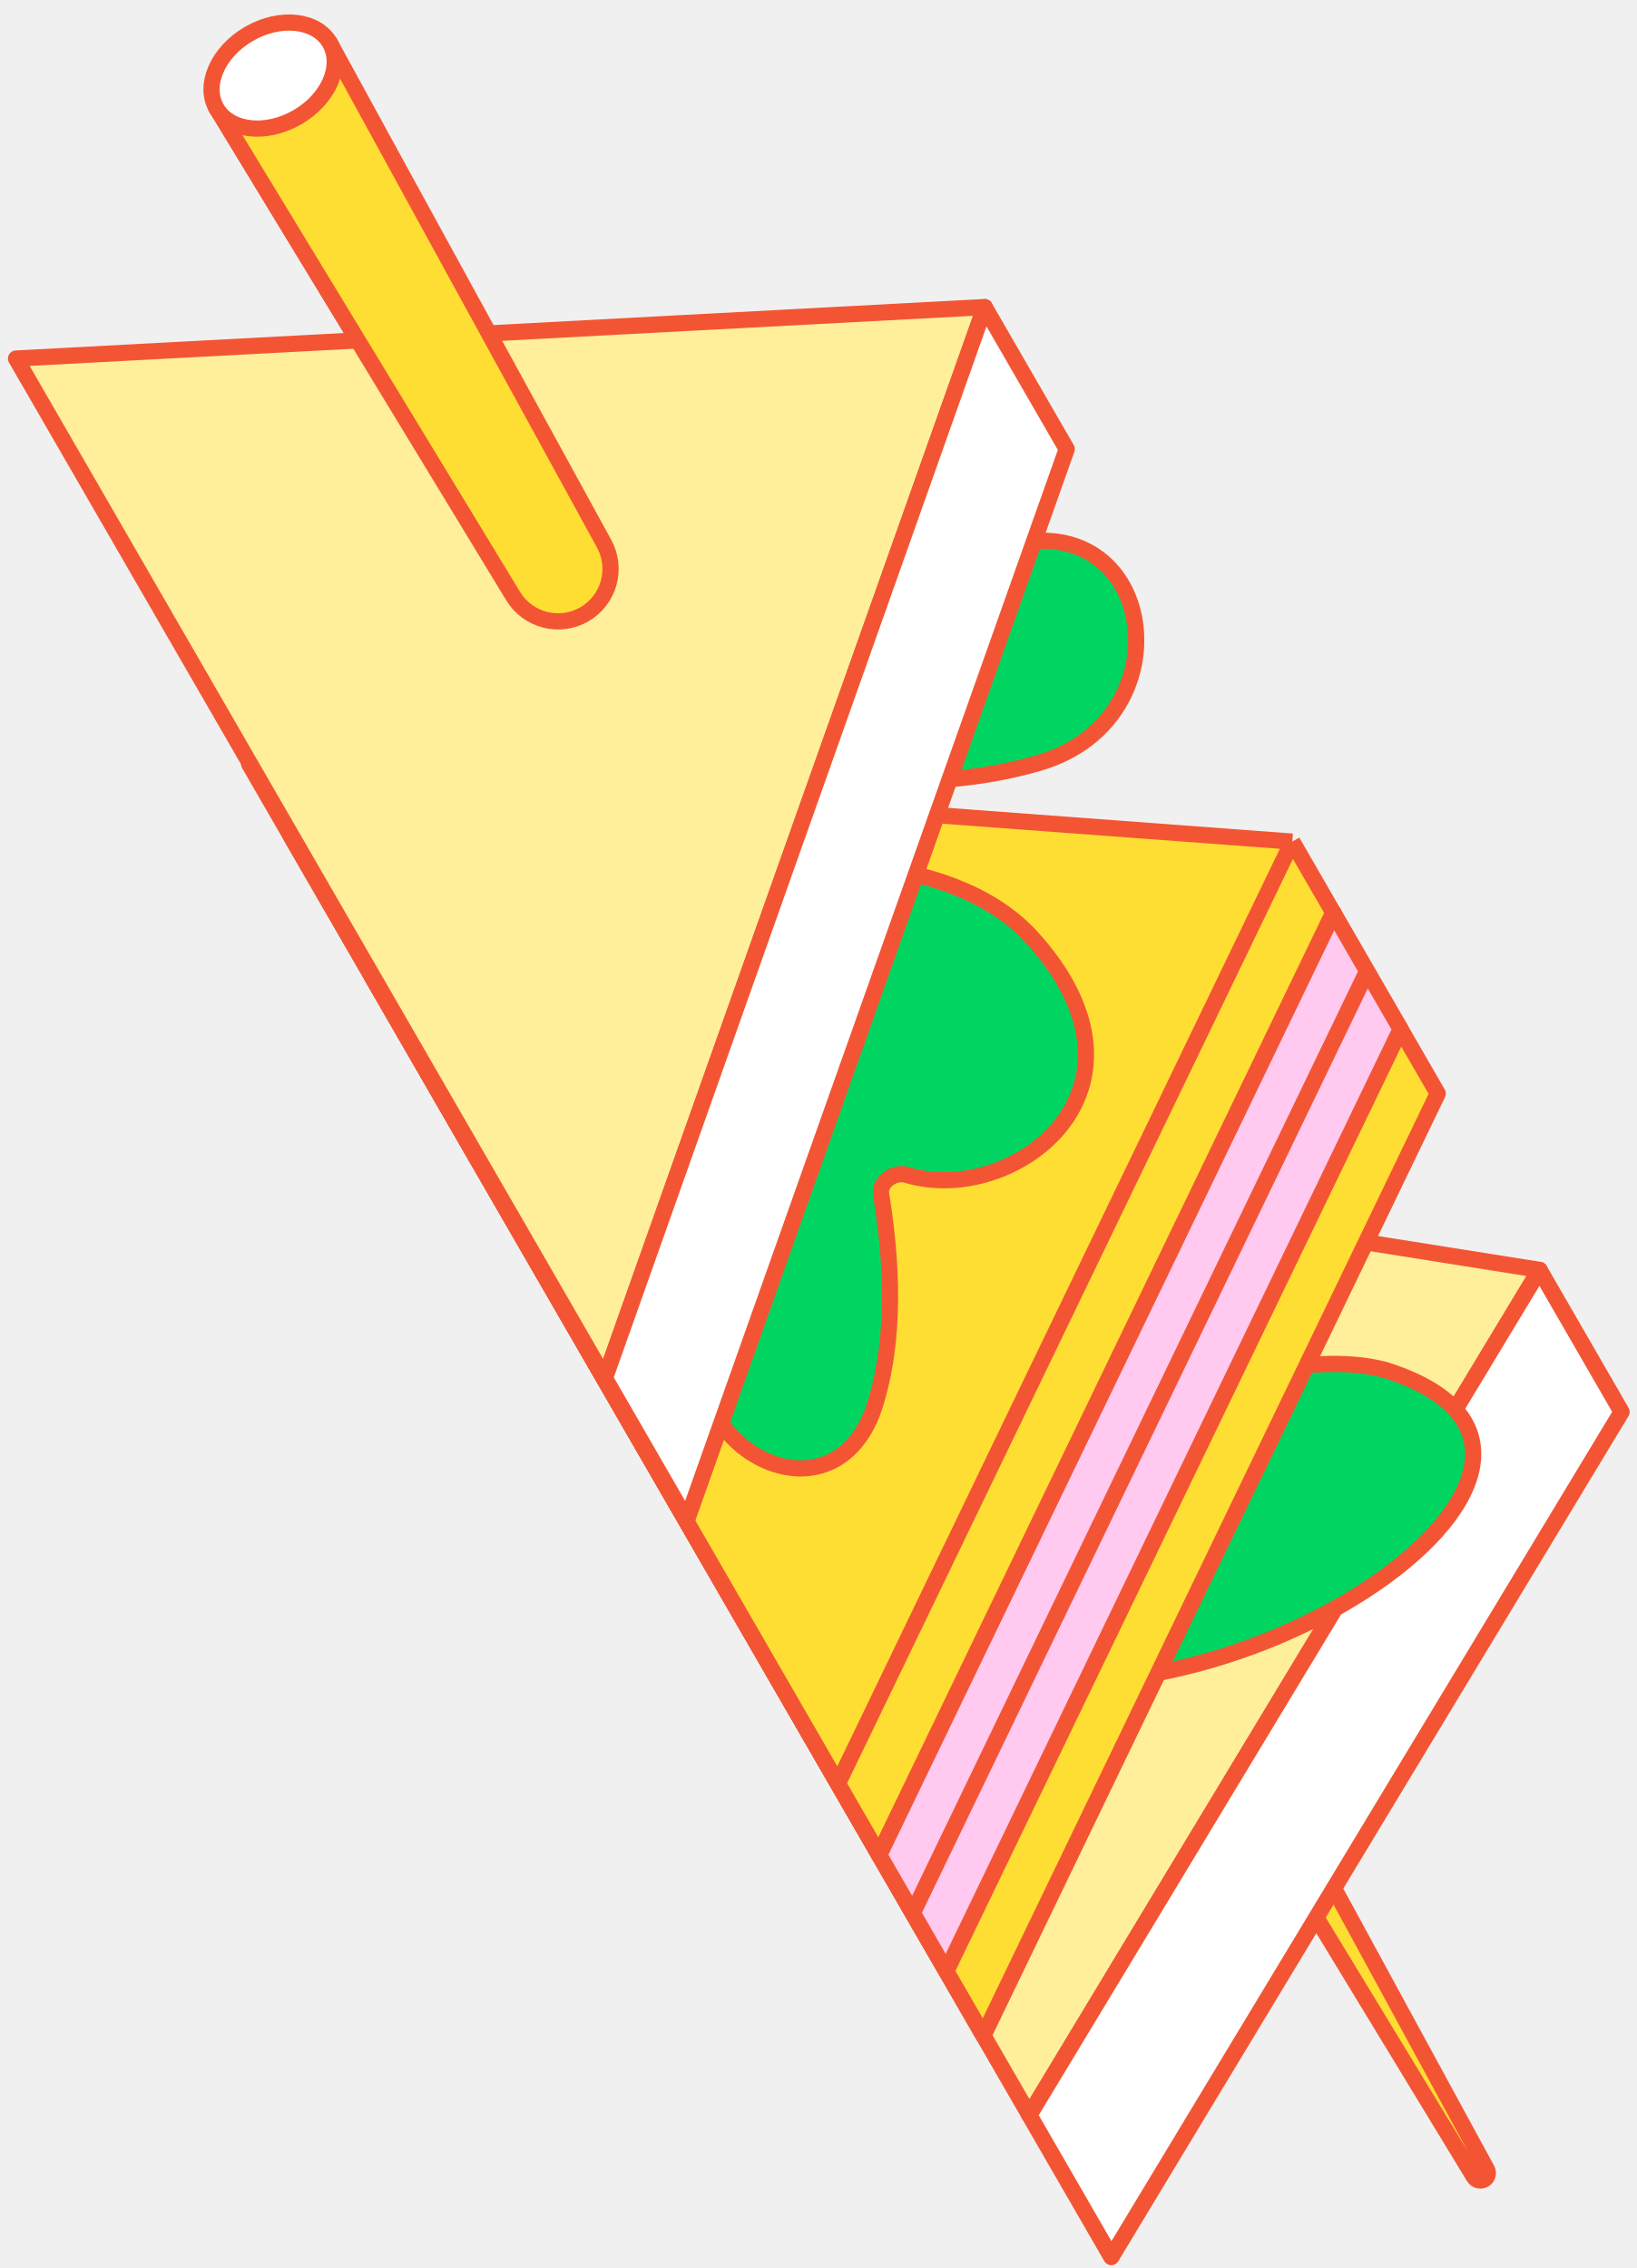
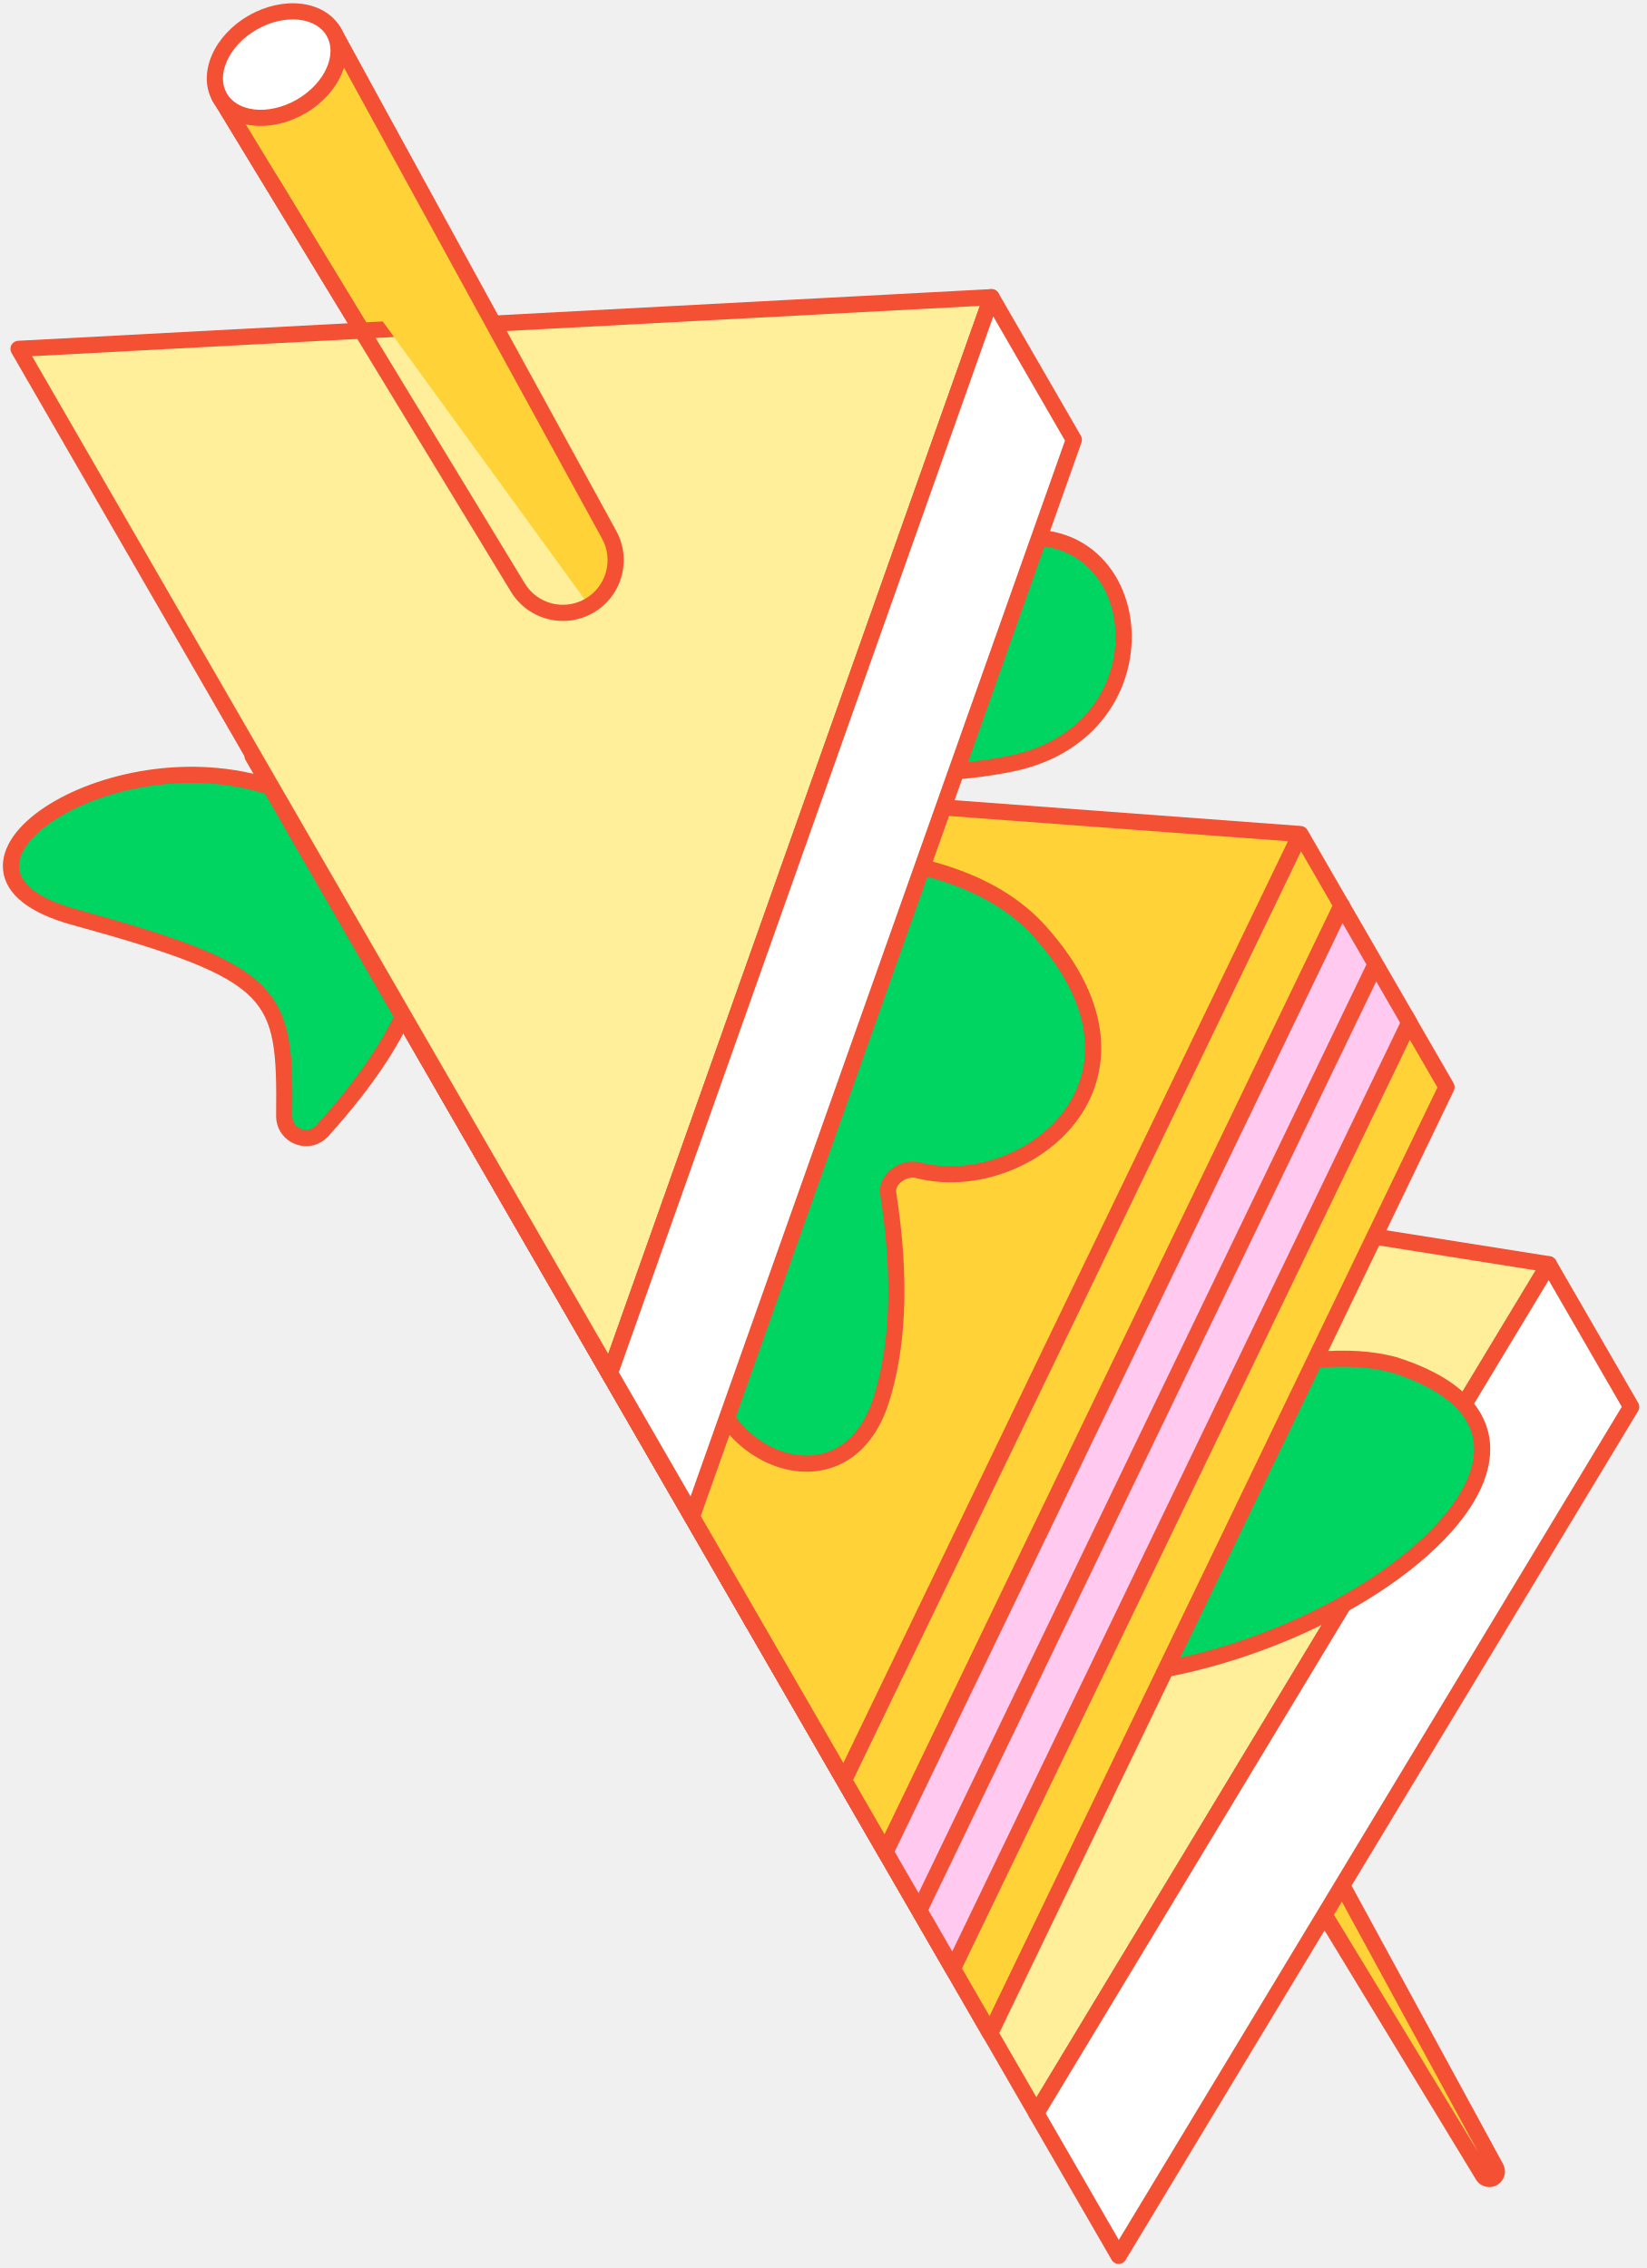
- <svg xmlns="http://www.w3.org/2000/svg" fill="none" height="280" viewBox="0 0 202 280" width="202">
-   <path d="m26.694 13.29 13.962-8.061 142.87 262.611c.22.404.11.907-.257 1.183-.437.328-1.063.207-1.347-.26z" fill="#ffde33" stroke="#f35534" stroke-linejoin="round" stroke-width="2" />
-   <path d="m54.367 135.242 135.655 21.533-62.979 104.345z" fill="#ffef9b" stroke="#f35534" stroke-linejoin="round" stroke-width="2" />
-   <path d="m137.164 278.653 62.979-104.346-10.119-17.527-62.979 104.346z" fill="#fff" stroke="#f35534" stroke-linejoin="round" stroke-width="2" />
-   <path d="m171.137 169.179c-22.613-6.344-75.337 27.409-75.337 27.409l18.905 8.014c33.464 14.186 91.026-24.3 56.433-35.421 0-.001-.001-.002-.001-.002z" fill="#00d562" stroke="#f35534" stroke-linejoin="round" stroke-width="2" />
-   <path d="m177.454 135.008-56.079 116.296-5.06-8.764 56.079-116.296z" fill="#ffde33" />
-   <path d="m45.94 120.645 126.454 5.598-56.078 116.296z" fill="#ffde33" />
-   <path d="m116.316 242.539 56.078-116.296m-56.078 116.296 5.059 8.764 56.08-116.296-5.061-8.764m-56.078 116.296-70.376-121.894 126.454 5.598" stroke="#f35534" stroke-linejoin="round" stroke-width="2" />
-   <path d="m35.842 103.137 128.755 9.582-56.079 116.296z" fill="#f35534" stroke="#f35534" stroke-linejoin="round" stroke-width="2" />
-   <path d="m108.519 229.015 56.078-116.296 4.141 7.17-56.08 116.296z" fill="#ffc9f0" />
-   <path d="m112.657 236.185 56.08-116.296 4.139 7.17-56.079 116.296z" fill="#ffc9f0" />
-   <path d="m168.738 119.889-56.08 116.296m56.08-116.296-4.141-7.17-56.078 116.296 4.139 7.17m56.08-116.296 4.139 7.171-56.079 116.296-4.14-7.171" stroke="#f35534" stroke-linejoin="round" stroke-width="2" />
-   <path d="m164.56 112.665-56.079 116.296-5.06-8.763 56.079-116.296z" fill="#ffde33" />
-   <path d="m30.746 94.319 128.755 9.583-56.079 116.296z" fill="#ffde33" />
-   <g stroke="#f35534" stroke-linejoin="round" stroke-width="2">
-     <path d="m103.422 220.198 56.079-116.296m-56.079 116.296 5.06 8.763 56.079-116.296-5.06-8.763m-56.079 116.296-72.676-125.879 128.755 9.583" />
-     <path d="m128.305 94.165c-14.608 4.303-30.187 1.649-38.911-1.506 13.328-15.38 25.141-22.701 34.973-25.299 18.409-4.865 22.202 21.424 3.938 26.805z" fill="#00d562" />
-     <path d="m108.753 147.467c1.834 11.226 1.223 19.664-.736 25.911-4.617 14.719-22.266 6.608-21.176-5.871.37-4.232 2.484-8.143 3.487-12.273l11.847-48.813c12.727.744 20.638 4.276 25.252 9.397 16.87 18.72-2.363 33.206-15.53 29.23-1.509-.455-3.399.864-3.144 2.419z" fill="#00d562" />
-     <path d="m1.98 44.263 119.556-6.352-46.88 132.23z" fill="#ffef9b" />
-     <path d="m84.781 187.673 46.88-132.23-10.12-17.527-46.88 132.23z" fill="#fff" />
-     <path d="m26.694 13.29 13.962-8.061 33.905 61.891c1.692 3.089.607 6.965-2.443 8.726-3.051 1.762-6.95.763-8.779-2.247z" fill="#ffde33" />
-     <path d="m36.687 14.483c3.863-2.23 5.662-6.345 4.019-9.191-1.643-2.846-6.107-3.346-9.969-1.115-3.863 2.23-5.662 6.345-4.019 9.191s6.106 3.345 9.969 1.115z" fill="#fff" />
+ <svg xmlns="http://www.w3.org/2000/svg" fill="none" height="281" viewBox="0 0 204 281" width="204">
+   <path d="m9.164 113.615c25.406 6.998 26.204 9.366 26.038 24.61-.027 2.524 3.032 3.744 4.737 1.857 22.695-25.121 10.426-36.953-6.196-42.505-20.406-6.816-45.331 10.322-24.579 16.038z" fill="#00d562" />
+   <path clip-rule="evenodd" d="m.386 107.853c.339 2.972 3.27 5.283 8.512 6.726 6.349 1.749 11.117 3.197 14.707 4.62 3.596 1.425 5.923 2.792 7.458 4.334 3.008 3.024 3.223 6.957 3.139 14.681-.037 3.434 4.149 5.117 6.479 2.538 11.407-12.626 14.343-22.249 11.851-29.583-2.47-7.269-10.114-11.749-18.473-14.54-10.519-3.513-22.172-.869-28.597 3.438-1.617 1.084-2.946 2.301-3.844 3.596-.898 1.297-1.399 2.729-1.232 4.191zm6.189-6.125c5.951-3.989 16.963-6.505 26.85-3.203 8.264 2.76 15.067 6.973 17.212 13.287 2.124 6.25-.153 15.104-11.441 27.599-1.08 1.195-3.013.439-2.995-1.176.082-7.52-.02-12.393-3.721-16.113-1.82-1.83-4.445-3.32-8.139-4.784-3.7-1.466-8.559-2.938-14.913-4.688-5.134-1.414-6.869-3.389-7.056-5.025-.096-.842.176-1.795.889-2.825.714-1.031 1.836-2.083 3.313-3.073z" fill="#f35034" fill-rule="evenodd" />
+   <path d="m27.203 11.999 14.074-8.126 144.019 264.722c.221.407.111.915-.26 1.193" fill="#ffd338" />
+   <path clip-rule="evenodd" d="m26.234 11.749c.067-.261.236-.483.469-.618l14.074-8.126c.234-.135.511-.17.771-.097.26.073.478.248.607.485l144.019 264.722c.459.843.23 1.895-.538 2.471-.913.685-2.219.433-2.812-.543l-156.476-257.527c-.14-.23-.181-.507-.114-.767zm2.354.603 154.493 254.263-142.192-261.364z" fill="#f35034" fill-rule="evenodd" />
+   <path d="m55.101 134.934 136.746 21.705-63.485 105.185z" fill="#ffef9b" />
+   <path clip-rule="evenodd" d="m54.277 134.365c.218-.318.6-.481.981-.421l136.745 21.706c.329.052.61.264.75.566.141.302.122.653-.05.938l-63.485 105.185c-.183.303-.512.487-.866.483-.354-.003-.68-.193-.856-.5l-73.261-126.89c-.193-.334-.176-.749.042-1.067zm2.739 1.883 71.365 123.607 61.842-102.463z" fill="#f35034" fill-rule="evenodd" />
+   <path d="m138.56 279.496 63.485-105.185-10.201-17.668-63.485 105.184z" fill="#fff" />
+   <path clip-rule="evenodd" d="m191.854 155.641c.354.003.679.193.856.5l10.201 17.668c.182.315.178.705-.01 1.017l-63.485 105.184c-.183.303-.512.487-.866.484-.354-.004-.679-.194-.856-.5l-10.201-17.669c-.182-.315-.178-.705.01-1.016l63.485-105.185c.183-.303.512-.487.866-.483zm-62.334 106.196 9.059 15.69 62.305-103.229-9.059-15.69z" fill="#f35034" fill-rule="evenodd" />
+   <path d="m172.81 169.146c-22.794-6.394-75.944 27.627-75.944 27.627l19.057 8.079c33.733 14.3 91.758-24.496 56.887-35.706z" fill="#00d562" />
+   <path clip-rule="evenodd" d="m96.327 195.93.539.842c-.539-.842-.539-.842-.539-.842l.041-.026.117-.074c.102-.065.255-.161.453-.285.398-.25.983-.614 1.735-1.075 1.504-.921 3.676-2.23 6.354-3.779 5.353-3.099 12.733-7.166 20.832-11.034 8.094-3.866 16.933-7.546 25.198-9.858 8.23-2.303 16.049-3.296 22.022-1.62.038.011.074.023.108.037 4.422 1.431 7.512 3.339 9.356 5.644 1.885 2.356 2.402 5.045 1.812 7.813-.58 2.726-2.223 5.489-4.578 8.132-2.364 2.651-5.492 5.235-9.139 7.599-7.291 4.727-16.739 8.635-26.507 10.461-9.761 1.824-19.926 1.583-28.597-2.093l-19.057-8.079c-.342-.145-.575-.467-.606-.836-.031-.37.145-.727.457-.927zm77.469-26.627c.037-.228-.008-.464-.123-.663.11.183.164.41.123.663zm-74.771 27.298 17.289 7.33c8.195 3.474 17.933 3.746 27.449 1.968 9.51-1.778 18.713-5.588 25.786-10.173 3.535-2.293 6.517-4.764 8.734-7.252 2.224-2.495 3.633-4.953 4.115-7.218.474-2.222.067-4.291-1.418-6.147-1.515-1.894-4.217-3.643-8.476-5.012-.01-.003-.021-.007-.032-.011-5.417-1.496-12.763-.631-20.877 1.639-8.11 2.268-16.833 5.896-24.875 9.737-8.037 3.838-15.369 7.878-20.692 10.959-2.662 1.541-4.82 2.841-6.311 3.755-.25.153-.481.295-.692.425zm72.986-26.854c.082.105.182.193.291.258-.116-.068-.214-.156-.291-.258z" fill="#f35034" fill-rule="evenodd" />
+   <path d="m179.176 134.694-56.53 117.232-5.1-8.834 56.53-117.232z" fill="#ffd338" />
+   <path d="m46.604 120.217 127.472 5.643-56.53 117.232z" fill="#ffd338" />
+   <g fill="#f35034">
+     <path clip-rule="evenodd" d="m45.749 119.698c.19-.312.534-.496.899-.48l127.472 5.643c.341.015.651.204.822.499l5.1 8.834c.166.287.179.637.035.935l-56.53 117.231c-.161.334-.493.551-.863.565-.371.014-.718-.178-.904-.499l-76.042-131.709c-.183-.316-.178-.707.011-1.019zm2.633 1.598 69.085 119.658 55.049-114.162zm125.773 6.702-55.479 115.052 3.891 6.738 55.479-115.052z" fill-rule="evenodd" />
+     <path d="m36.423 102.57 129.791 9.66-56.53 117.231z" />
+     <path clip-rule="evenodd" d="m35.576 102.037c.197-.314.552-.493.921-.466l129.791 9.659c.33.025.626.211.791.498.166.286.179.636.035.934l-56.53 117.231c-.161.334-.493.551-.863.565-.371.014-.718-.178-.904-.499l-73.26-126.891c-.185-.321-.178-.718.019-1.031zm2.658 1.669 71.369 123.615 55.071-114.205z" fill-rule="evenodd" />
  </g>
+   <path d="m109.683 229.462 56.53-117.232 4.173 7.228-56.53 117.232z" fill="#ffc9f0" />
+   <path d="m113.856 236.69 56.53-117.232 4.173 7.228-56.53 117.232z" fill="#ffc9f0" />
+   <path clip-rule="evenodd" d="m166.176 111.229c.37-.014.718.179.903.5l8.346 14.455c.166.287.179.637.035.935l-56.53 117.231c-.161.334-.493.551-.863.565-.371.014-.718-.178-.904-.499l-8.346-14.456c-.165-.287-.178-.637-.035-.935l56.53-117.231c.161-.334.494-.551.864-.565zm-55.362 118.189 2.963 5.132 55.479-115.052-2.963-5.132zm59.652-107.824-55.479 115.052 2.963 5.132 55.479-115.052z" fill="#f35034" fill-rule="evenodd" />
+   <path d="m166.174 112.171-56.53 117.231-5.1-8.834 56.53-117.231z" fill="#ffd338" />
+   <path d="m31.284 93.678 129.79 9.659-56.53 117.231z" fill="#ffd338" />
+   <path clip-rule="evenodd" d="m30.437 93.144c.197-.314.551-.493.921-.466l129.79 9.659c.33.024.626.21.792.497l5.1 8.834c.166.286.179.636.035.934l-56.53 117.232c-.161.333-.493.551-.864.565-.37.013-.718-.179-.903-.5l-78.361-135.724c-.185-.321-.178-.718.019-1.032zm2.658 1.669 71.369 123.616 55.071-114.206zm128.058 10.659-55.479 115.052 3.891 6.739 55.479-115.052z" fill="#f35034" fill-rule="evenodd" />
+   <path d="m125.222 94.616c-13.366 2.709-26.892.254-34.811-2.609 11.539-13.316 21.951-20.638 30.939-24.1 20.458-7.878 25.357 22.355 3.872 26.709z" fill="#00d562" />
+   <path clip-rule="evenodd" d="m89.443 92.259c-.083-.319-.004-.658.212-.907 11.61-13.398 22.15-20.841 31.336-24.378 5.334-2.054 9.809-1.673 13.129.312 3.301 1.974 5.298 5.439 5.883 9.236 1.173 7.617-3.289 16.785-14.582 19.074-13.586 2.753-27.301.261-35.35-2.649-.31-.112-.545-.369-.628-.688zm2.7-.713c7.925 2.597 20.486 4.602 32.88 2.09 10.192-2.065 14.023-10.191 13.003-16.809-.511-3.32-2.232-6.209-4.932-7.824-2.681-1.603-6.49-2.047-11.384-.163-8.541 3.289-18.491 10.181-29.567 22.706z" fill="#f35034" fill-rule="evenodd" />
+   <path d="m110.02 147.877c1.727 11.007 1.098 19.318-.841 25.499-4.54 14.475-21.585 7.046-21.393-5.006.078-4.891 2.625-9.422 3.778-14.176l11.725-48.313c12.83.749 20.805 4.31 25.456 9.472 16.747 18.585-1.803 33.029-15.048 29.635-1.758-.451-3.959 1.097-3.677 2.889z" fill="#00d562" />
+   <path clip-rule="evenodd" d="m102.317 105.645c.114-.47.548-.791 1.031-.762 12.973.757 21.246 4.37 26.14 9.8 4.288 4.76 6.392 9.337 6.828 13.514.438 4.189-.811 7.881-3.053 10.822-4.441 5.827-12.8 8.735-19.814 6.937-.527-.135-1.209.023-1.753.433-.543.41-.754.913-.688 1.334 1.743 11.114 1.122 19.587-.875 25.952-1.197 3.818-3.263 6.312-5.781 7.609-2.51 1.294-5.343 1.332-7.952.488-5.178-1.675-9.718-6.907-9.614-13.417.042-2.607.74-5.084 1.538-7.444.229-.679.465-1.343.697-1.998.593-1.671 1.166-3.288 1.571-4.955zm1.746 1.287-11.527 47.498c-.43 1.774-1.057 3.54-1.662 5.245-.225.635-.447 1.261-.655 1.876-.783 2.316-1.397 4.551-1.433 6.835-.088 5.541 3.799 10.05 8.23 11.483 2.195.711 4.463.646 6.42-.363 1.948-1.003 3.716-3.009 4.789-6.429 1.881-5.997 2.517-14.145.807-25.044-.216-1.373.532-2.54 1.459-3.24.926-.699 2.223-1.09 3.454-.774 6.231 1.597 13.769-1.02 17.728-6.213 1.958-2.569 3.034-5.76 2.654-9.401-.382-3.652-2.24-7.85-6.325-12.383-4.311-4.784-11.747-8.247-23.939-9.09z" fill="#f35034" fill-rule="evenodd" />
+   <path d="m2.293 43.221 120.517-6.403-47.257 133.294z" fill="#ffef9b" />
+   <path clip-rule="evenodd" d="m1.414 42.744c.166-.306.479-.503.826-.522l120.516-6.403c.334-.018.655.132.855.4s.253.618.141.933l-47.257 133.293c-.13.368-.463.626-.851.662-.389.035-.762-.158-.957-.496l-73.26-126.891c-.174-.301-.179-.671-.013-.977zm2.56 1.389 71.361 123.601 46.031-129.838z" fill="#f35034" fill-rule="evenodd" />
+   <path d="m85.755 187.784 47.257-133.293-10.201-17.668-47.257 133.294z" fill="#fff" />
+   <path clip-rule="evenodd" d="m122.72 35.825c.388-.036.762.158.957.496l10.201 17.668c.146.254.174.558.076.834l-47.256 133.293c-.13.368-.463.626-.851.662-.389.035-.762-.158-.957-.496l-10.201-17.668c-.146-.254-.174-.559-.076-.834l47.256-133.294c.131-.368.463-.626.852-.662zm-46.069 134.189 8.886 15.391 46.378-130.815-8.886-15.391z" fill="#f35034" fill-rule="evenodd" />
+   <path d="m27.203 11.999 14.074-8.126 34.177 62.388c1.706 3.114.612 7.021-2.463 8.796" fill="#ffd338" />
+   <path clip-rule="evenodd" d="m26.234 11.749c.067-.261.236-.483.469-.618l14.074-8.126c.233-.135.51-.17.77-.097.259.073.478.247.607.483l34.177 62.388c1.967 3.591.706 8.096-2.84 10.143-3.546 2.047-8.078.887-10.204-2.612l-36.939-60.794c-.14-.23-.181-.507-.114-.767zm2.354.603 36.408 59.92c1.562 2.57 4.89 3.422 7.495 1.919 2.604-1.504 3.531-4.812 2.086-7.45l-33.686-61.491z" fill="#f35034" fill-rule="evenodd" />
+   <path d="m41.327 3.936c1.656 2.869-.157 7.017-4.051 9.265-3.894 2.248-8.393 1.745-10.049-1.124-1.657-2.869.157-7.017 4.051-9.265 3.894-2.248 8.393-1.745 10.049 1.124z" fill="#fff" />
+   <path clip-rule="evenodd" d="m28.087 7.61c-.639 1.462-.626 2.871.006 3.965s1.845 1.81 3.431 1.987c1.585.177 3.471-.201 5.252-1.229s3.051-2.473 3.691-3.934c.639-1.462.626-2.871-.006-3.965s-1.845-1.81-3.431-1.987c-1.585-.177-3.471.201-5.252 1.229s-3.051 2.473-3.69 3.934zm-1.833-.801c.827-1.892 2.41-3.645 4.523-4.865 2.112-1.22 4.423-1.714 6.475-1.484 2.051.23 3.916 1.2 4.941 2.975s.933 3.875.106 5.766c-.827 1.892-2.41 3.645-4.523 4.865-2.112 1.22-4.423 1.714-6.475 1.484-2.051-.23-3.916-1.2-4.941-2.975s-.933-3.875-.106-5.766z" fill="#f35034" fill-rule="evenodd" />
</svg>
